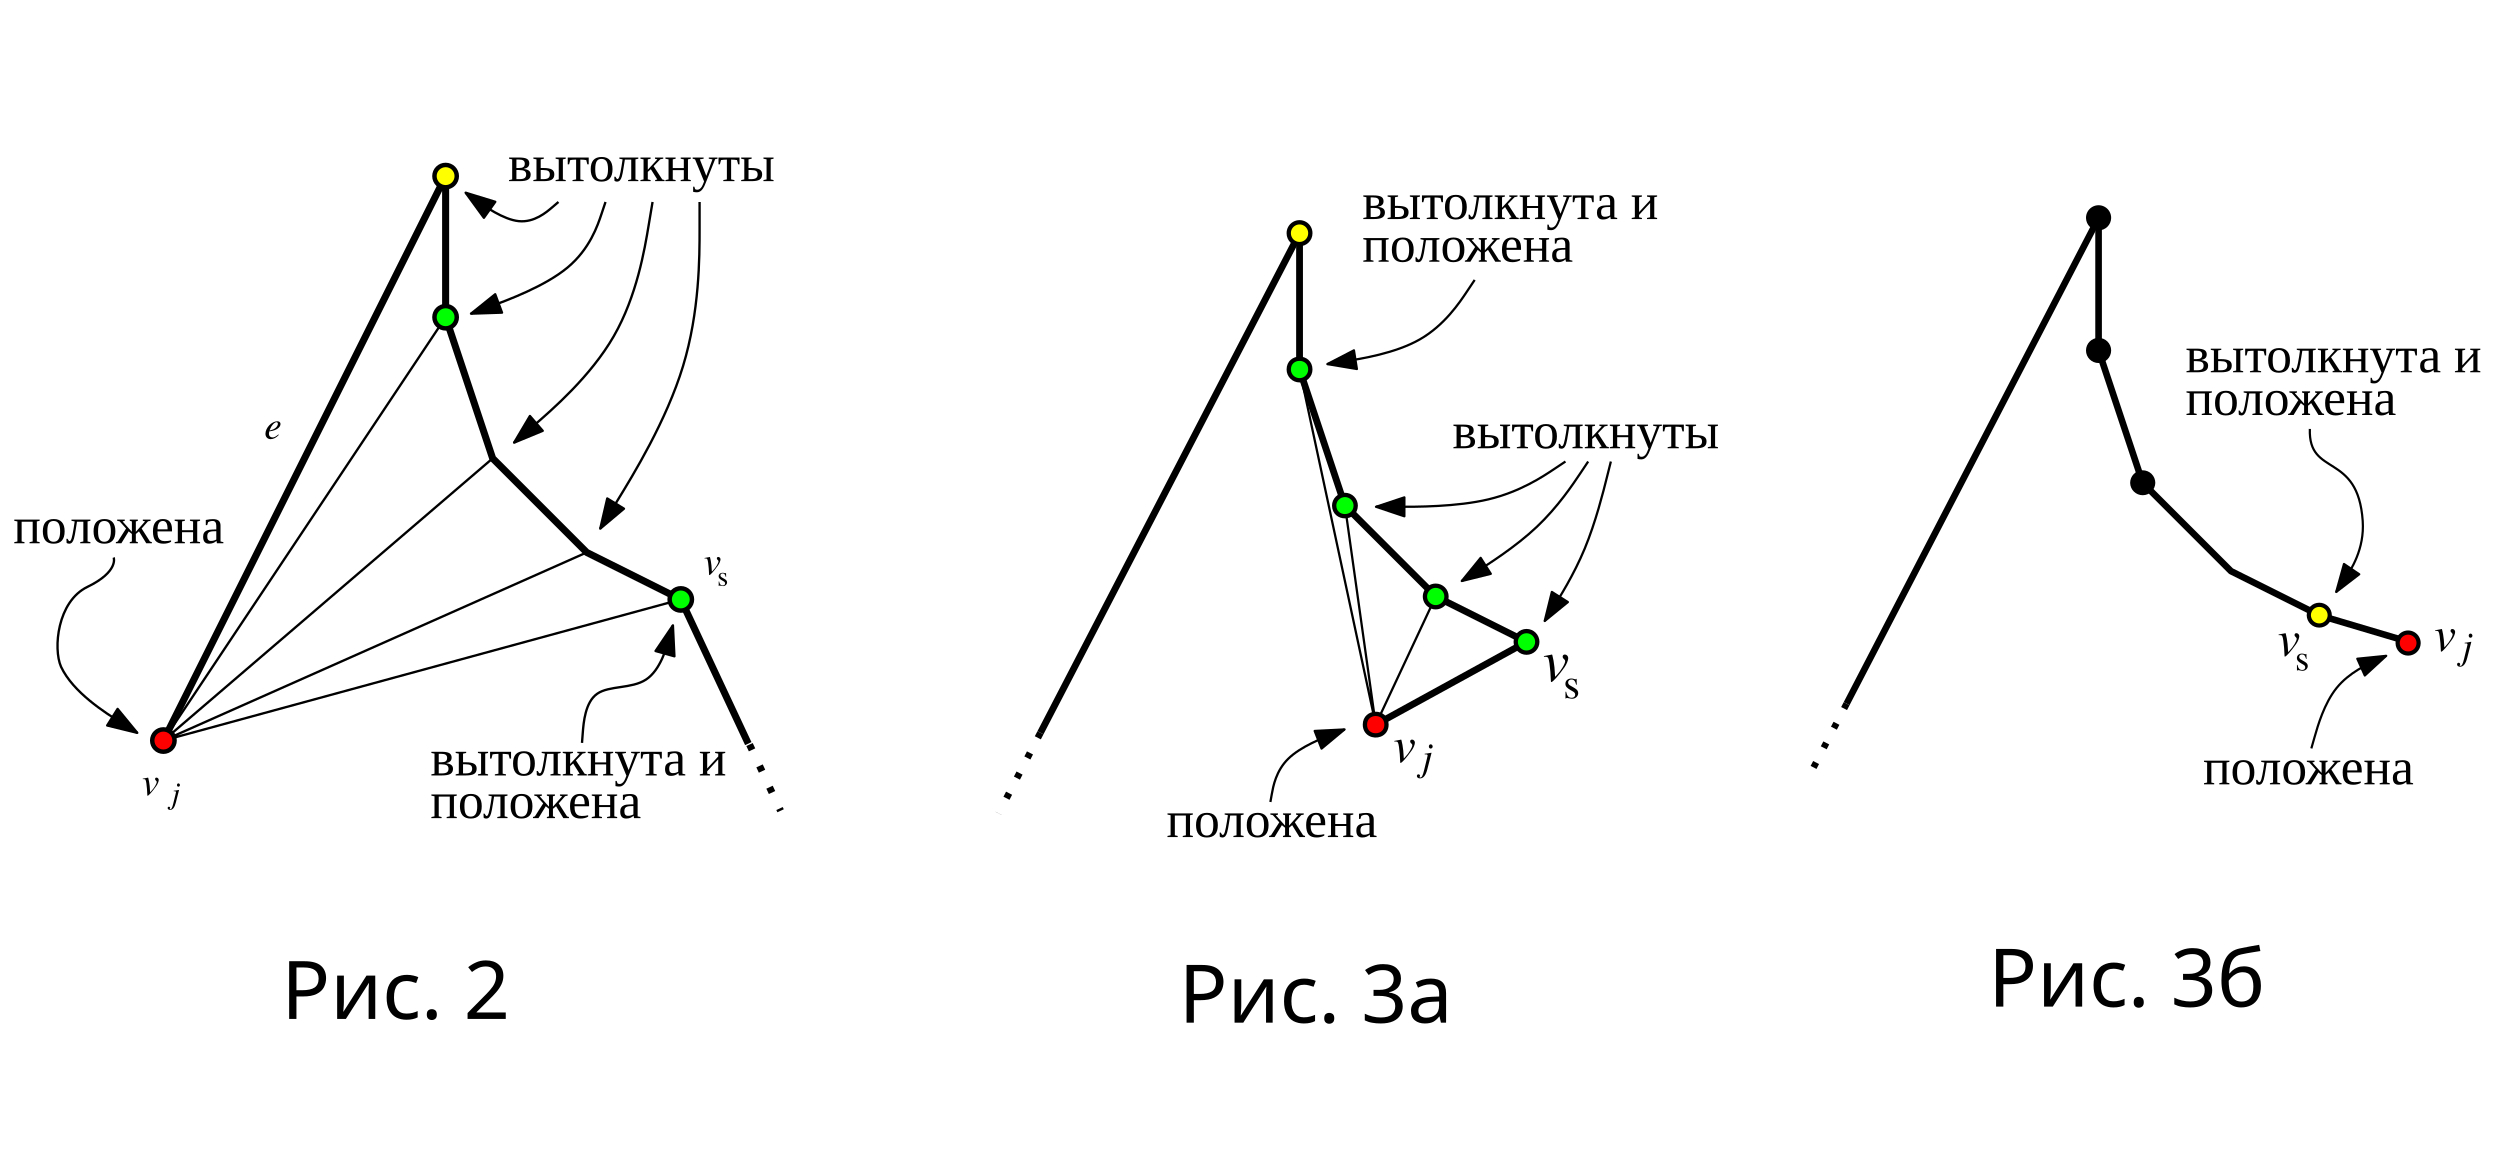
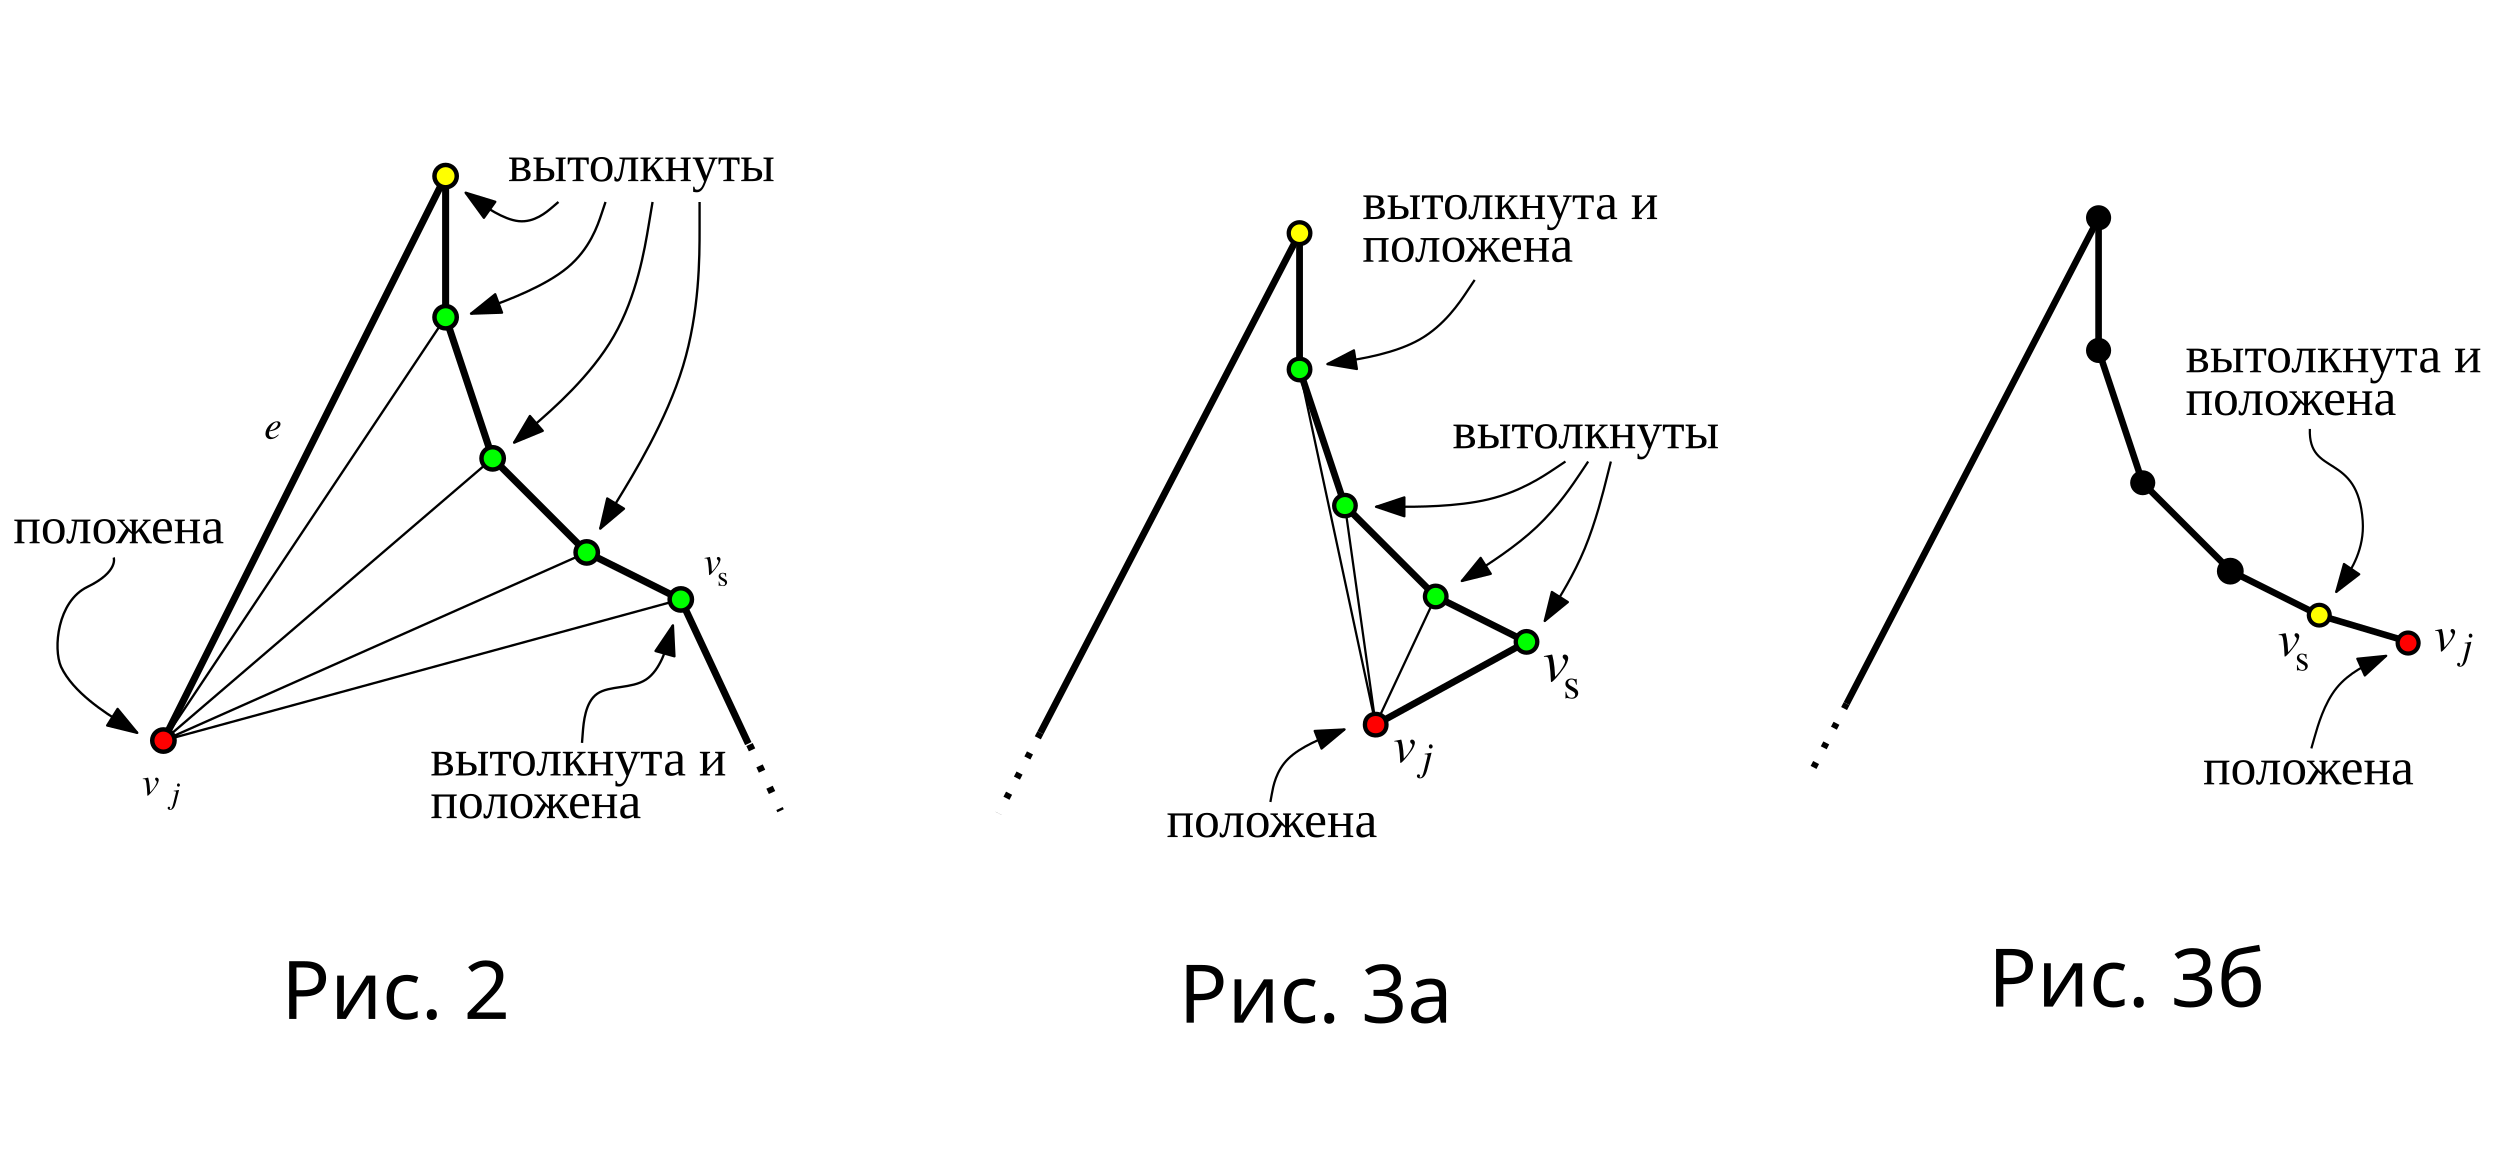
<svg xmlns="http://www.w3.org/2000/svg" xmlns:xlink="http://www.w3.org/1999/xlink" width="907.18" height="421.513" viewBox="0 0 680.385 316.135" version="1.2">
  <defs>
    <symbol overflow="visible" id="a">
      <path d="M.188-3.61h.265c.36 0 .438.141.563.97.093.624.203 1.968.203 2.484 0 .25.015.312.078.312.219 0 1.062-.937 1.969-2.219.312-.437.546-1.03.546-1.359 0-.281-.234-.531-.5-.531-.203 0-.328.125-.328.312 0 .141.047.25.22.391.108.11.155.172.155.266 0 .421-.593 1.406-1.234 2.078l-.266.281c-.062-1.266-.125-1.734-.234-2.39-.188-.922-.188-.938-.266-.938a.407.407 0 0 0-.171.047c-.172.031-.657.125-1 .187zm0 0" />
    </symbol>
    <symbol overflow="visible" id="b">
      <path d="M1.719-3.063l-.032-.015c-.609.11-.968.172-1.171.172v.125h.187l.047-.016c.047 0 .188.031.219.063a.239.239 0 0 1 .062.156c0 .078-.047.265-.125.562L.406.016C.172.969.016 1.28-.266 1.28c-.078 0-.125-.031-.125-.078 0-.031 0-.047.032-.078a.19.19 0 0 0 .062-.14c0-.141-.125-.266-.281-.266-.172 0-.281.125-.281.297 0 .25.218.421.546.421.61 0 1.016-.53 1.297-1.625zm-.14-1.5c-.188 0-.329.157-.329.375 0 .22.125.375.328.375.188 0 .344-.171.344-.359 0-.203-.156-.39-.344-.39zm0 0" />
    </symbol>
    <clipPath id="d">
      <path d="M75.195 183H226v18H75.195zm0 0" />
    </clipPath>
    <clipPath id="c">
      <path d="M156 450h6.996v14H156zm0 0" />
    </clipPath>
  </defs>
  <g transform="translate(9.862 -340.794) scale(1.54688)">
    <path d="M262.197 333.24l-26.532 14.563m-13.402-86.441v23.96l7.988 23.958 15.973 15.972 15.973 7.989" stroke-miterlimit="10" fill="none" stroke="#000" stroke-width="1.198" stroke-linejoin="round" />
    <path d="M264.095 333.24a1.9 1.9 0 0 0-1.898-1.898 1.9 1.9 0 0 0-1.899 1.899 1.9 1.9 0 0 0 1.899 1.898 1.9 1.9 0 0 0 1.898-1.898z" fill-rule="evenodd" stroke="#000" stroke-width=".759" stroke-linejoin="round" stroke-miterlimit="10" fill="#0f0" />
    <path d="M235.665 347.803l10.559-22.55m-10.559 22.55l-5.414-38.523m5.414 38.523l-13.402-62.48" stroke-miterlimit="10" fill="none" stroke="#000" stroke-width=".399" stroke-linejoin="round" />
    <use height="100%" width="100%" y="190.948" x="145.229" xlink:href="#a" transform="translate(93.517 163.436)" />
    <use height="100%" width="100%" y="192.388" x="150.248" xlink:href="#b" transform="translate(93.517 163.436)" />
    <path d="M222.263 261.362l-45.586 87.87" stroke-miterlimit="10" fill="none" stroke="#000" stroke-width="1.198" stroke-linejoin="round" />
    <path d="M176.677 349.233l-7.363 14.191" stroke-miterlimit="10" fill="none" stroke="#000" stroke-width="1.198" stroke-linejoin="round" stroke-dasharray=".998,2.995" />
    <path d="M253.075 269.561l-1.332 1.996c-1.332 2-3.992 5.992-8.312 8.461-4.317 2.465-10.293 3.406-13.281 3.879l-2.989.469" stroke-miterlimit="10" fill="none" stroke="#000" stroke-width=".399" stroke-linejoin="round" />
    <path d="M227.161 284.366l5.192.867-.52-3.285zm0 0" stroke-miterlimit="10" fill-rule="evenodd" stroke="#000" stroke-width=".399" stroke-linejoin="round" />
    <path d="M269.048 301.51l-1.996 1.328c-1.996 1.332-5.988 3.996-11.547 5.325-5.555 1.328-12.672 1.32-16.23 1.316l-3.559-.004" stroke-miterlimit="10" fill="none" stroke="#000" stroke-width=".399" stroke-linejoin="round" />
    <path d="M235.716 309.475l4.988 1.668.004-3.324zm0 0" stroke-miterlimit="10" fill-rule="evenodd" stroke="#000" stroke-width=".399" stroke-linejoin="round" />
    <path d="M273.044 301.51l-1.332 1.996c-1.332 1.996-3.992 5.989-7.7 9.492-3.706 3.504-8.456 6.52-10.831 8.028l-2.375 1.508" stroke-miterlimit="10" fill="none" stroke="#000" stroke-width=".399" stroke-linejoin="round" />
    <path d="M250.806 322.534l5.105-1.27-1.785-2.808zm0 0" stroke-miterlimit="10" fill-rule="evenodd" stroke="#000" stroke-width=".399" stroke-linejoin="round" />
    <path d="M277.036 301.51l-.668 2.66c-.664 2.664-1.996 7.989-3.933 12.664-1.942 4.676-4.492 8.704-5.766 10.715l-1.273 2.016" stroke-miterlimit="10" fill="none" stroke="#000" stroke-width=".399" stroke-linejoin="round" />
    <path d="M265.396 329.565l4.074-3.328-2.813-1.781zm0 0" stroke-miterlimit="10" fill-rule="evenodd" stroke="#000" stroke-width=".399" stroke-linejoin="round" />
    <path d="M217.134 361.409l.246-1.375c.246-1.371.738-4.121 2.914-6.246 2.172-2.13 6.031-3.633 7.957-4.387l1.93-.754" stroke-miterlimit="10" fill="none" stroke="#000" stroke-width=".399" stroke-linejoin="round" />
    <path d="M230.18 348.647l-5.253.266 1.207 3.101zm0 0" stroke-miterlimit="10" fill-rule="evenodd" stroke="#000" stroke-width=".399" stroke-linejoin="round" />
    <path d="M237.56 347.803c.002-2.53-3.793-2.532-3.795-.002 0 1.612 1.541 2.198 2.66 1.755.636-.252 1.135-.836 1.135-1.753z" fill-rule="evenodd" stroke="#000" stroke-width=".759" stroke-linejoin="round" stroke-miterlimit="10" fill="red" />
    <path d="M248.118 325.252a1.894 1.894 0 0 0-1.894-1.894c-1.688 0-2.534 2.041-1.34 3.235 1.194 1.194 3.235.348 3.235-1.34zm-15.972-15.972a1.894 1.894 0 0 0-1.895-1.895c-1.05 0-1.898.848-1.898 1.895.057 2.471 3.736 2.471 3.793 0zm-7.985-23.957c0-2.531-3.797-2.531-3.797 0 0 1.047.852 1.894 1.899 1.894a1.897 1.897 0 0 0 1.898-1.894z" fill-rule="evenodd" stroke="#000" stroke-width=".759" stroke-linejoin="round" stroke-miterlimit="10" fill="#0f0" />
    <path d="M224.161 261.362a1.899 1.899 0 1 0-3.797 0c0 1.047.852 1.894 1.899 1.894a1.897 1.897 0 0 0 1.898-1.894zm0 0" stroke-miterlimit="10" fill-rule="evenodd" stroke="#000" stroke-width=".759" stroke-linejoin="round" fill="#ff0" />
  </g>
  <path d="M185.284 163.138l18.363 39.238" fill="none" stroke="#000" stroke-width="1.92" stroke-linejoin="round" stroke-miterlimit="10" />
  <g clip-path="url(#c)" transform="translate(-47.855 -520.74) scale(1.6028)">
    <path d="M157.129 451.316l5.27 11.247" fill="none" stroke="#000" stroke-width="1.198" stroke-linejoin="round" stroke-miterlimit="10" stroke-dasharray="1,3" />
  </g>
  <path d="M121.278 47.93v38.405l12.798 38.405 25.6 25.6 25.608 12.798M121.278 47.93l-76.81 153.613" fill="none" stroke="#000" stroke-width="1.92" stroke-linejoin="round" stroke-miterlimit="10" />
  <path d="M44.469 201.543l140.815-38.405M44.469 201.543l115.208-51.202M44.469 201.543l89.607-76.803m-89.607 76.803l76.81-115.208" fill="none" stroke="#000" stroke-width=".64" stroke-linejoin="round" stroke-miterlimit="10" />
  <path d="M124.315 47.93a3.04 3.04 0 0 0-6.08 0 3.046 3.046 0 0 0 3.043 3.043 3.04 3.04 0 0 0 3.037-3.043zm0 0" fill="#ff0" fill-rule="evenodd" stroke="#000" stroke-width="1.217" stroke-linejoin="round" stroke-miterlimit="10" />
  <path d="M38.844 212.041h.319c.432 0 .526.17.676 1.165.113.751.244 2.366.244 2.986 0 .3.019.376.094.376.263 0 1.277-1.127 2.367-2.667.375-.526.657-1.24.657-1.634 0-.339-.282-.639-.6-.639-.245 0-.395.15-.395.376 0 .169.056.3.263.47.131.13.187.206.187.318 0 .508-.713 1.69-1.483 2.499l-.32.338c-.075-1.522-.15-2.085-.281-2.874-.226-1.108-.226-1.127-.32-1.127a.49.49 0 0 0-.206.056c-.207.038-.79.15-1.202.226zm9.884 2.965l-.037-.019c-.733.132-1.165.207-1.41.207v.15h.226l.057-.019c.056 0 .225.038.263.075a.287.287 0 0 1 .075.188c0 .094-.057.32-.15.676l-.602 2.442c-.281 1.146-.47 1.522-.807 1.522-.094 0-.15-.038-.15-.094 0-.038 0-.057.037-.094a.23.23 0 0 0 .075-.17c0-.168-.15-.319-.338-.319-.207 0-.338.15-.338.357 0 .3.263.507.657.507.733 0 1.221-.638 1.56-1.953zm-.169-1.803c-.225 0-.394.188-.394.45 0 .264.15.451.394.451.225 0 .413-.206.413-.432 0-.244-.188-.47-.413-.47zm27.198-94.96c-.77.62-1.108.808-1.578.808-.6 0-.995-.395-.995-.977 0-.169.019-.32.094-.676l.3-.038c1.616-.225 2.761-1.033 2.761-1.972 0-.45-.319-.732-.864-.732-1.54 0-3.23 1.784-3.23 3.4 0 .863.582 1.464 1.408 1.464.77 0 1.597-.432 2.236-1.164zm-2.216-1.54c.375-.958 1.164-1.803 1.709-1.803.225 0 .376.188.376.432 0 .338-.207.714-.526 1.033-.413.376-.808.582-1.747.808zm0 0" />
  <path d="M151.988 54.968l-1.646 1.408c-1.647 1.41-4.94 4.227-9.148 3.813-4.207-.42-9.341-4.076-11.902-5.91l-2.567-1.828" fill="none" stroke="#000" stroke-width=".64" stroke-linejoin="round" stroke-miterlimit="10" />
  <path d="M126.725 52.45l4.971 6.819 3.093-4.345zm0 0" fill-rule="evenodd" stroke="#000" stroke-width=".64" stroke-linejoin="round" stroke-miterlimit="10" />
  <path d="M164.792 54.968l-1.07 3.2c-1.065 3.198-3.2 9.597-9.298 14.668-6.099 5.066-16.166 8.797-21.2 10.663l-5.034 1.866" fill="none" stroke="#000" stroke-width=".64" stroke-linejoin="round" stroke-miterlimit="10" />
  <path d="M128.19 85.365l8.434-.282-1.853-5.003zm0 0" fill-rule="evenodd" stroke="#000" stroke-width=".64" stroke-linejoin="round" stroke-miterlimit="10" />
  <path d="M177.595 54.968l-1.07 6.398c-1.065 6.4-3.2 19.203-9.48 30.122-6.279 10.913-16.703 19.947-21.919 24.461l-5.209 4.515" fill="none" stroke="#000" stroke-width=".64" stroke-linejoin="round" stroke-miterlimit="10" />
  <path d="M139.917 120.464l7.789-3.219-3.488-4.032zm0 0" fill-rule="evenodd" stroke="#000" stroke-width=".64" stroke-linejoin="round" stroke-miterlimit="10" />
  <path d="M190.393 54.968v7.47c0 7.462 0 22.4-4.508 37.214-4.502 14.82-13.517 29.514-18.025 36.865l-4.502 7.35" fill="none" stroke="#000" stroke-width=".64" stroke-linejoin="round" stroke-miterlimit="10" />
  <path d="M163.358 143.867l6.455-5.428-4.545-2.786zm0 0" fill-rule="evenodd" stroke="#000" stroke-width=".64" stroke-linejoin="round" stroke-miterlimit="10" />
  <path d="M158.393 202.181l.213-2.773c.22-2.774.651-8.315 3.926-10.6 3.268-2.279 9.372-1.302 13.28-3.863 3.906-2.56 5.615-8.659 6.467-11.702l.857-3.049" fill="none" stroke="#000" stroke-width=".64" stroke-linejoin="round" stroke-miterlimit="10" />
  <path d="M183.136 170.194l-4.727 6.981 5.134 1.44zm0 0" fill-rule="evenodd" stroke="#000" stroke-width=".64" stroke-linejoin="round" stroke-miterlimit="10" />
  <path d="M30.938 151.726s1.447 3.837-7.135 7.992c-8.196 3.967-9.367 16.784-7.195 21.74 3.3 7.012 12.02 12.497 16.384 15.245l4.364 2.742" fill="none" stroke="#000" stroke-width=".64" stroke-linejoin="round" stroke-miterlimit="10" />
  <path d="M37.356 199.445l-5.353-6.517-2.836 4.514zm0 0" fill-rule="evenodd" stroke="#000" stroke-width=".64" stroke-linejoin="round" stroke-miterlimit="10" />
  <path d="M197.62 157.001l-.028-1.052h-.08l-.014.013c-.068.054-.081.068-.108.068a.55.55 0 0 1-.216-.054 1.374 1.374 0 0 0-.54-.095c-.607 0-1.052.392-1.052.945 0 .445.256.742.904 1.12l.445.256c.283.148.405.337.405.58 0 .337-.243.553-.634.553-.27 0-.513-.094-.648-.27-.162-.188-.243-.364-.337-.81h-.122v1.202h.095c.054-.068.094-.095.175-.095.081 0 .19.027.365.068.215.04.418.08.566.08.594 0 1.08-.458 1.08-.998 0-.377-.176-.634-.648-.917l-.837-.486c-.215-.135-.323-.324-.323-.526 0-.31.242-.526.593-.526.445 0 .675.256.85.944zm-5.89-5.01h.319c.432 0 .526.169.676 1.165.113.75.244 2.366.244 2.986 0 .3.02.376.094.376.263 0 1.277-1.127 2.367-2.668.376-.525.657-1.24.657-1.634 0-.338-.281-.638-.6-.638-.245 0-.395.15-.395.375 0 .17.056.3.263.47.131.131.188.207.188.32 0 .506-.714 1.69-1.484 2.497l-.32.339c-.075-1.522-.15-2.085-.281-2.874-.226-1.108-.226-1.127-.32-1.127a.49.49 0 0 0-.206.056c-.207.038-.79.15-1.202.225zm0 0" />
  <path d="M47.512 201.543a3.04 3.04 0 0 0-3.043-3.037 3.04 3.04 0 0 0-3.043 3.037 3.046 3.046 0 0 0 3.043 3.043 3.046 3.046 0 0 0 3.043-3.043zm0 0" fill="red" fill-rule="evenodd" stroke="#000" stroke-width="1.217" stroke-linejoin="round" stroke-miterlimit="10" />
  <path d="M188.32 163.138a3.035 3.035 0 0 0-3.036-3.036 3.037 3.037 0 0 0-3.043 3.036 3.04 3.04 0 0 0 6.08 0zm-25.6-12.798zm-25.602-25.6zm-12.803-38.405a3.04 3.04 0 0 0-3.037-3.043 3.046 3.046 0 0 0-3.043 3.043 3.04 3.04 0 0 0 6.08 0zm0 0" fill="#0f0" fill-rule="evenodd" stroke="#000" stroke-width="1.217" stroke-linejoin="round" stroke-miterlimit="10" />
  <text style="line-height:4.679px" x="-122.003" y="519.596" font-weight="400" font-size="18.717" font-family="sans-serif" letter-spacing="0" word-spacing="0" stroke-width=".468" transform="translate(312.7 -621.774) scale(1.6028)">
    <tspan x="-122.003" y="519.596">
      <tspan x="-122.003" y="519.596" style="line-height:4.679px;-inkscape-font-specification:'Times New Roman, '" font-size="8.735" font-family="Times New Roman">вытолкнута и</tspan>
    </tspan>
    <tspan x="-122.003" y="526.844">
      <tspan x="-122.003" y="526.844" style="line-height:4.679px;-inkscape-font-specification:'Times New Roman, '" font-size="8.735" font-family="Times New Roman">положена</tspan>
    </tspan>
  </text>
  <text style="line-height:4.679px" x="36.236" y="425.125" font-weight="400" font-size="18.717" font-family="sans-serif" letter-spacing="0" word-spacing="0" stroke-width=".468" transform="translate(312.7 -621.774) scale(1.6028)">
    <tspan x="36.236" y="425.125">
      <tspan x="36.236" y="425.125" style="line-height:4.679px;-inkscape-font-specification:'Times New Roman, '" font-size="8.735" font-family="Times New Roman">вытолкнута и</tspan>
    </tspan>
    <tspan x="36.236" y="432.372">
      <tspan x="36.236" y="432.372" style="line-height:4.679px;-inkscape-font-specification:'Times New Roman, '" font-size="8.735" font-family="Times New Roman">положена</tspan>
    </tspan>
  </text>
  <text style="line-height:4.679px" x="176.012" y="451.144" font-weight="400" font-size="18.717" font-family="sans-serif" letter-spacing="0" word-spacing="0" stroke-width=".468" transform="translate(312.7 -621.774) scale(1.6028)">
    <tspan x="176.012" y="451.144">
      <tspan x="176.012" y="451.144" style="line-height:4.679px;-inkscape-font-specification:'Times New Roman, '" font-size="8.735" font-family="Times New Roman">вытолкнута и</tspan>
    </tspan>
    <tspan x="176.012" y="458.392">
      <tspan x="176.012" y="458.392" style="line-height:4.679px;-inkscape-font-specification:'Times New Roman, '" font-size="8.735" font-family="Times New Roman">положена</tspan>
    </tspan>
  </text>
  <path d="M429.124 186.362l-.04-1.598h-.124l-.02.02c-.103.082-.123.103-.164.103a.836.836 0 0 1-.328-.082 2.087 2.087 0 0 0-.819-.143c-.922 0-1.598.594-1.598 1.433 0 .676.39 1.127 1.373 1.7l.676.39c.43.225.614.512.614.88 0 .512-.369.84-.963.84-.41 0-.778-.143-.983-.41-.246-.286-.368-.553-.512-1.229h-.184v1.823h.143c.082-.102.144-.143.267-.143.122 0 .286.041.553.102.327.062.634.123.86.123.901 0 1.638-.696 1.638-1.515 0-.574-.266-.963-.983-1.393l-1.27-.738c-.327-.204-.491-.491-.491-.798 0-.471.368-.8.901-.8.676 0 1.024.39 1.29 1.435zm-8.941-7.607h.485c.655 0 .798.257 1.026 1.768.171 1.14.37 3.593.37 4.534 0 .456.03.57.143.57.4 0 1.94-1.71 3.593-4.049.57-.798.999-1.882.999-2.48 0-.514-.428-.97-.913-.97-.37 0-.599.228-.599.57 0 .257.086.456.4.713.199.2.285.314.285.485 0 .77-1.084 2.566-2.253 3.792l-.485.514c-.114-2.31-.228-3.166-.428-4.363-.342-1.683-.342-1.711-.484-1.711-.086 0-.2.028-.314.085-.314.057-1.198.228-1.825.343zm0 0" />
  <g transform="translate(319.794 97.64) scale(1.50406)">
    <path d="M207.045 46.415l16.266 4.836m-56.2-76.715v23.96l7.985 23.962 15.972 15.972 15.977 7.985" fill="none" stroke="#000" stroke-width="1.198" stroke-linejoin="round" stroke-miterlimit="10" />
    <path d="M169.006-1.503a1.897 1.897 0 1 0-3.794-.003 1.897 1.897 0 0 0 3.794.003zm7.988 23.961a1.898 1.898 0 0 0-1.898-1.9 1.895 1.895 0 0 0-1.895 1.9 1.897 1.897 0 0 0 3.793 0z" fill-rule="evenodd" stroke="#000" stroke-width=".759" stroke-linejoin="round" stroke-miterlimit="10" />
    <path d="M208.94 46.415a1.894 1.894 0 0 0-1.895-1.895c-1.05 0-1.898.848-1.898 1.895a1.897 1.897 0 0 0 3.793 0z" fill-rule="evenodd" stroke="#000" stroke-width=".759" stroke-linejoin="round" stroke-miterlimit="10" fill="#ff0" />
    <path d="M225.018 51.48a1.898 1.898 0 1 0-3.795.006 1.898 1.898 0 0 0 3.795-.005z" fill-rule="evenodd" stroke="#000" stroke-width=".759" stroke-linejoin="round" stroke-miterlimit="10" fill="red" />
    <path d="M169.006-25.464a1.897 1.897 0 1 0-3.793 0 1.897 1.897 0 0 0 3.793 0z" fill-rule="evenodd" stroke="#000" stroke-width=".759" stroke-linejoin="round" stroke-miterlimit="10" />
    <use y="174.266" x="330.947" xlink:href="#a" width="100%" height="100%" transform="translate(-103.13 -121.417)" />
    <use y="175.706" x="335.966" xlink:href="#b" width="100%" height="100%" transform="translate(-103.13 -121.417)" />
    <path d="M167.111-25.464l-45.59 87.87" stroke-miterlimit="10" fill="none" stroke="#000" stroke-width="1.198" stroke-linejoin="round" />
    <g transform="translate(-103.13 -121.417)" clip-path="url(#d)">
      <path d="M224.652 183.824l-7.363 14.192" stroke-miterlimit="10" fill="none" stroke="#000" stroke-width="1.198" stroke-linejoin="round" stroke-dasharray="1,3" />
    </g>
    <path d="M205.608 70.505l.582-2.04c.582-2.038 1.746-6.117 4-8.91 2.261-2.793 5.613-4.296 7.289-5.05l1.68-.754" stroke-miterlimit="10" fill="none" stroke="#000" stroke-width=".399" stroke-linejoin="round" />
    <path d="M219.158 53.75l-5.234.528 1.36 3.035zm0 0" stroke-miterlimit="10" fill-rule="evenodd" stroke="#000" stroke-width=".399" stroke-linejoin="round" />
    <path d="M205.338 12.695c-.3 8.788 8.702 4.061 9.565 16.653.348 5.083-2.084 8.825-3.44 10.84l-1.36 2.012" stroke-miterlimit="10" fill="none" stroke="#000" stroke-width=".399" stroke-linejoin="round" />
    <path d="M210.104 42.2l4.172-3.207-2.762-1.863zm0 0" stroke-miterlimit="10" fill-rule="evenodd" stroke="#000" stroke-width=".399" stroke-linejoin="round" />
+     <path d="M192.968 38.43a2.021 2.021 0 0 0-2.023-2.019 2.021 2.021 0 0 0-2.024 2.02 2.025 2.025 0 0 0 2.024 2.023 2.025 2.025 0 0 0 2.023-2.023zm0 0" stroke-miterlimit="10" fill-rule="evenodd" stroke="#000" stroke-width=".809" stroke-linejoin="round" />
  </g>
  <path d="M627.738 179.323l-.035-1.36h-.104l-.018.018c-.087.07-.104.087-.139.087a.711.711 0 0 1-.279-.07 1.775 1.775 0 0 0-.697-.121c-.784 0-1.359.505-1.359 1.22 0 .574.331.958 1.168 1.446l.575.33c.365.192.522.436.522.75 0 .435-.313.714-.819.714-.348 0-.662-.122-.836-.348-.209-.244-.314-.47-.436-1.046h-.156v1.551h.122c.07-.087.122-.122.226-.122.105 0 .244.035.47.087.28.052.54.105.732.105.767 0 1.394-.593 1.394-1.29 0-.488-.226-.819-.836-1.184l-1.08-.628c-.28-.174-.419-.418-.419-.68 0-.4.314-.679.767-.679.575 0 .871.331 1.098 1.22zm-7.606-6.471h.412c.558 0 .68.219.874 1.504.145.97.315 3.057.315 3.857 0 .388.024.485.121.485.34 0 1.65-1.455 3.057-3.444.485-.68.849-1.601.849-2.11 0-.437-.364-.825-.776-.825-.316 0-.51.194-.51.485 0 .218.073.388.34.606.17.17.242.267.242.413 0 .654-.921 2.183-1.916 3.226l-.412.436c-.097-1.964-.194-2.692-.364-3.711-.291-1.431-.291-1.455-.413-1.455a.632.632 0 0 0-.266.072c-.267.049-1.02.194-1.553.291zm0 0" />
  <path d="M610.029 155.442zm0 0" fill-rule="evenodd" stroke="#000" stroke-width="1.217" stroke-linejoin="round" stroke-miterlimit="10" />
  <text style="line-height:11.698px" x="-147.323" y="566.159" font-weight="400" font-size="18.717" font-family="sans-serif" letter-spacing="0" word-spacing="0" stroke-width=".468" transform="translate(312.7 -630.132) scale(1.6028)">
    <tspan x="-147.323" y="566.159">
      <tspan x="-147.323" y="566.159" font-size="13.726">Рис. 2</tspan>
    </tspan>
  </text>
  <text style="line-height:11.698px" x="5.056" y="566.792" font-weight="400" font-size="18.717" font-family="sans-serif" letter-spacing="0" word-spacing="0" stroke-width=".468" transform="translate(312.7 -630.132) scale(1.6028)">
    <tspan x="5.056" y="566.792">
      <tspan x="5.056" y="566.792" font-size="13.726">Рис. 3а</tspan>
    </tspan>
  </text>
  <text style="line-height:11.698px" x="142.506" y="564.071" font-weight="400" font-size="18.717" font-family="sans-serif" letter-spacing="0" word-spacing="0" stroke-width=".468" transform="translate(312.7 -630.132) scale(1.6028)">
    <tspan x="142.506" y="564.071">
      <tspan x="142.506" y="564.071" font-size="13.726">Рис. 3б</tspan>
    </tspan>
  </text>
  <text style="line-height:0" x="-192.829" y="485.384" font-weight="400" font-size="18.717" font-family="sans-serif" letter-spacing="0" word-spacing="0" stroke-width=".468" transform="translate(312.7 -630.132) scale(1.6028)">
    <tspan x="-192.829" y="485.384">
      <tspan x="-192.829" y="485.384" style="line-height:0;-inkscape-font-specification:'Times New Roman, '" font-size="8.735" font-family="Times New Roman">положена</tspan>
    </tspan>
  </text>
  <text style="line-height:0" x="-108.815" y="423.905" font-weight="400" font-size="18.717" font-family="sans-serif" letter-spacing="0" word-spacing="0" stroke-width=".468" transform="translate(312.7 -630.132) scale(1.6028)">
    <tspan x="-108.815" y="423.905">
      <tspan x="-108.815" y="423.905" style="line-height:0;-inkscape-font-specification:'Times New Roman, '" font-size="8.735" font-family="Times New Roman">вытолкнуты</tspan>
    </tspan>
  </text>
  <text style="line-height:0" x="51.538" y="469.255" font-weight="400" font-size="18.717" font-family="sans-serif" letter-spacing="0" word-spacing="0" stroke-width=".468" transform="translate(312.7 -630.132) scale(1.6028)">
    <tspan x="51.538" y="469.255">
      <tspan x="51.538" y="469.255" style="line-height:0;-inkscape-font-specification:'Times New Roman, '" font-size="8.735" font-family="Times New Roman">вытолкнуты</tspan>
    </tspan>
  </text>
  <text style="line-height:0" x="2.984" y="535.271" font-weight="400" font-size="18.717" font-family="sans-serif" letter-spacing="0" word-spacing="0" stroke-width=".468" transform="translate(312.7 -630.132) scale(1.6028)">
    <tspan x="2.984" y="535.271">
      <tspan x="2.984" y="535.271" style="line-height:0;-inkscape-font-specification:'Times New Roman, '" font-size="8.735" font-family="Times New Roman">положена</tspan>
    </tspan>
  </text>
  <text style="line-height:0" x="178.986" y="526.321" font-weight="400" font-size="18.717" font-family="sans-serif" letter-spacing="0" word-spacing="0" stroke-width=".468" transform="translate(312.7 -630.132) scale(1.6028)">
    <tspan x="178.986" y="526.321">
      <tspan x="178.986" y="526.321" style="line-height:0;-inkscape-font-specification:'Times New Roman, '" font-size="8.735" font-family="Times New Roman">положена</tspan>
    </tspan>
  </text>
+   <path d="M137.118 124.74a3.04 3.04 0 0 0-3.043-3.037 3.04 3.04 0 0 0-3.043 3.037 3.046 3.046 0 0 0 3.043 3.043 3.046 3.046 0 0 0 3.043-3.043zm0 0M162.72 150.34a3.04 3.04 0 0 0-3.043-3.037 3.04 3.04 0 0 0-3.043 3.037 3.046 3.046 0 0 0 3.043 3.043 3.046 3.046 0 0 0 3.043-3.043zm0 0" stroke-miterlimit="10" fill="#0f0" fill-rule="evenodd" stroke="#000" stroke-width="1.217" stroke-linejoin="round" />
</svg>
